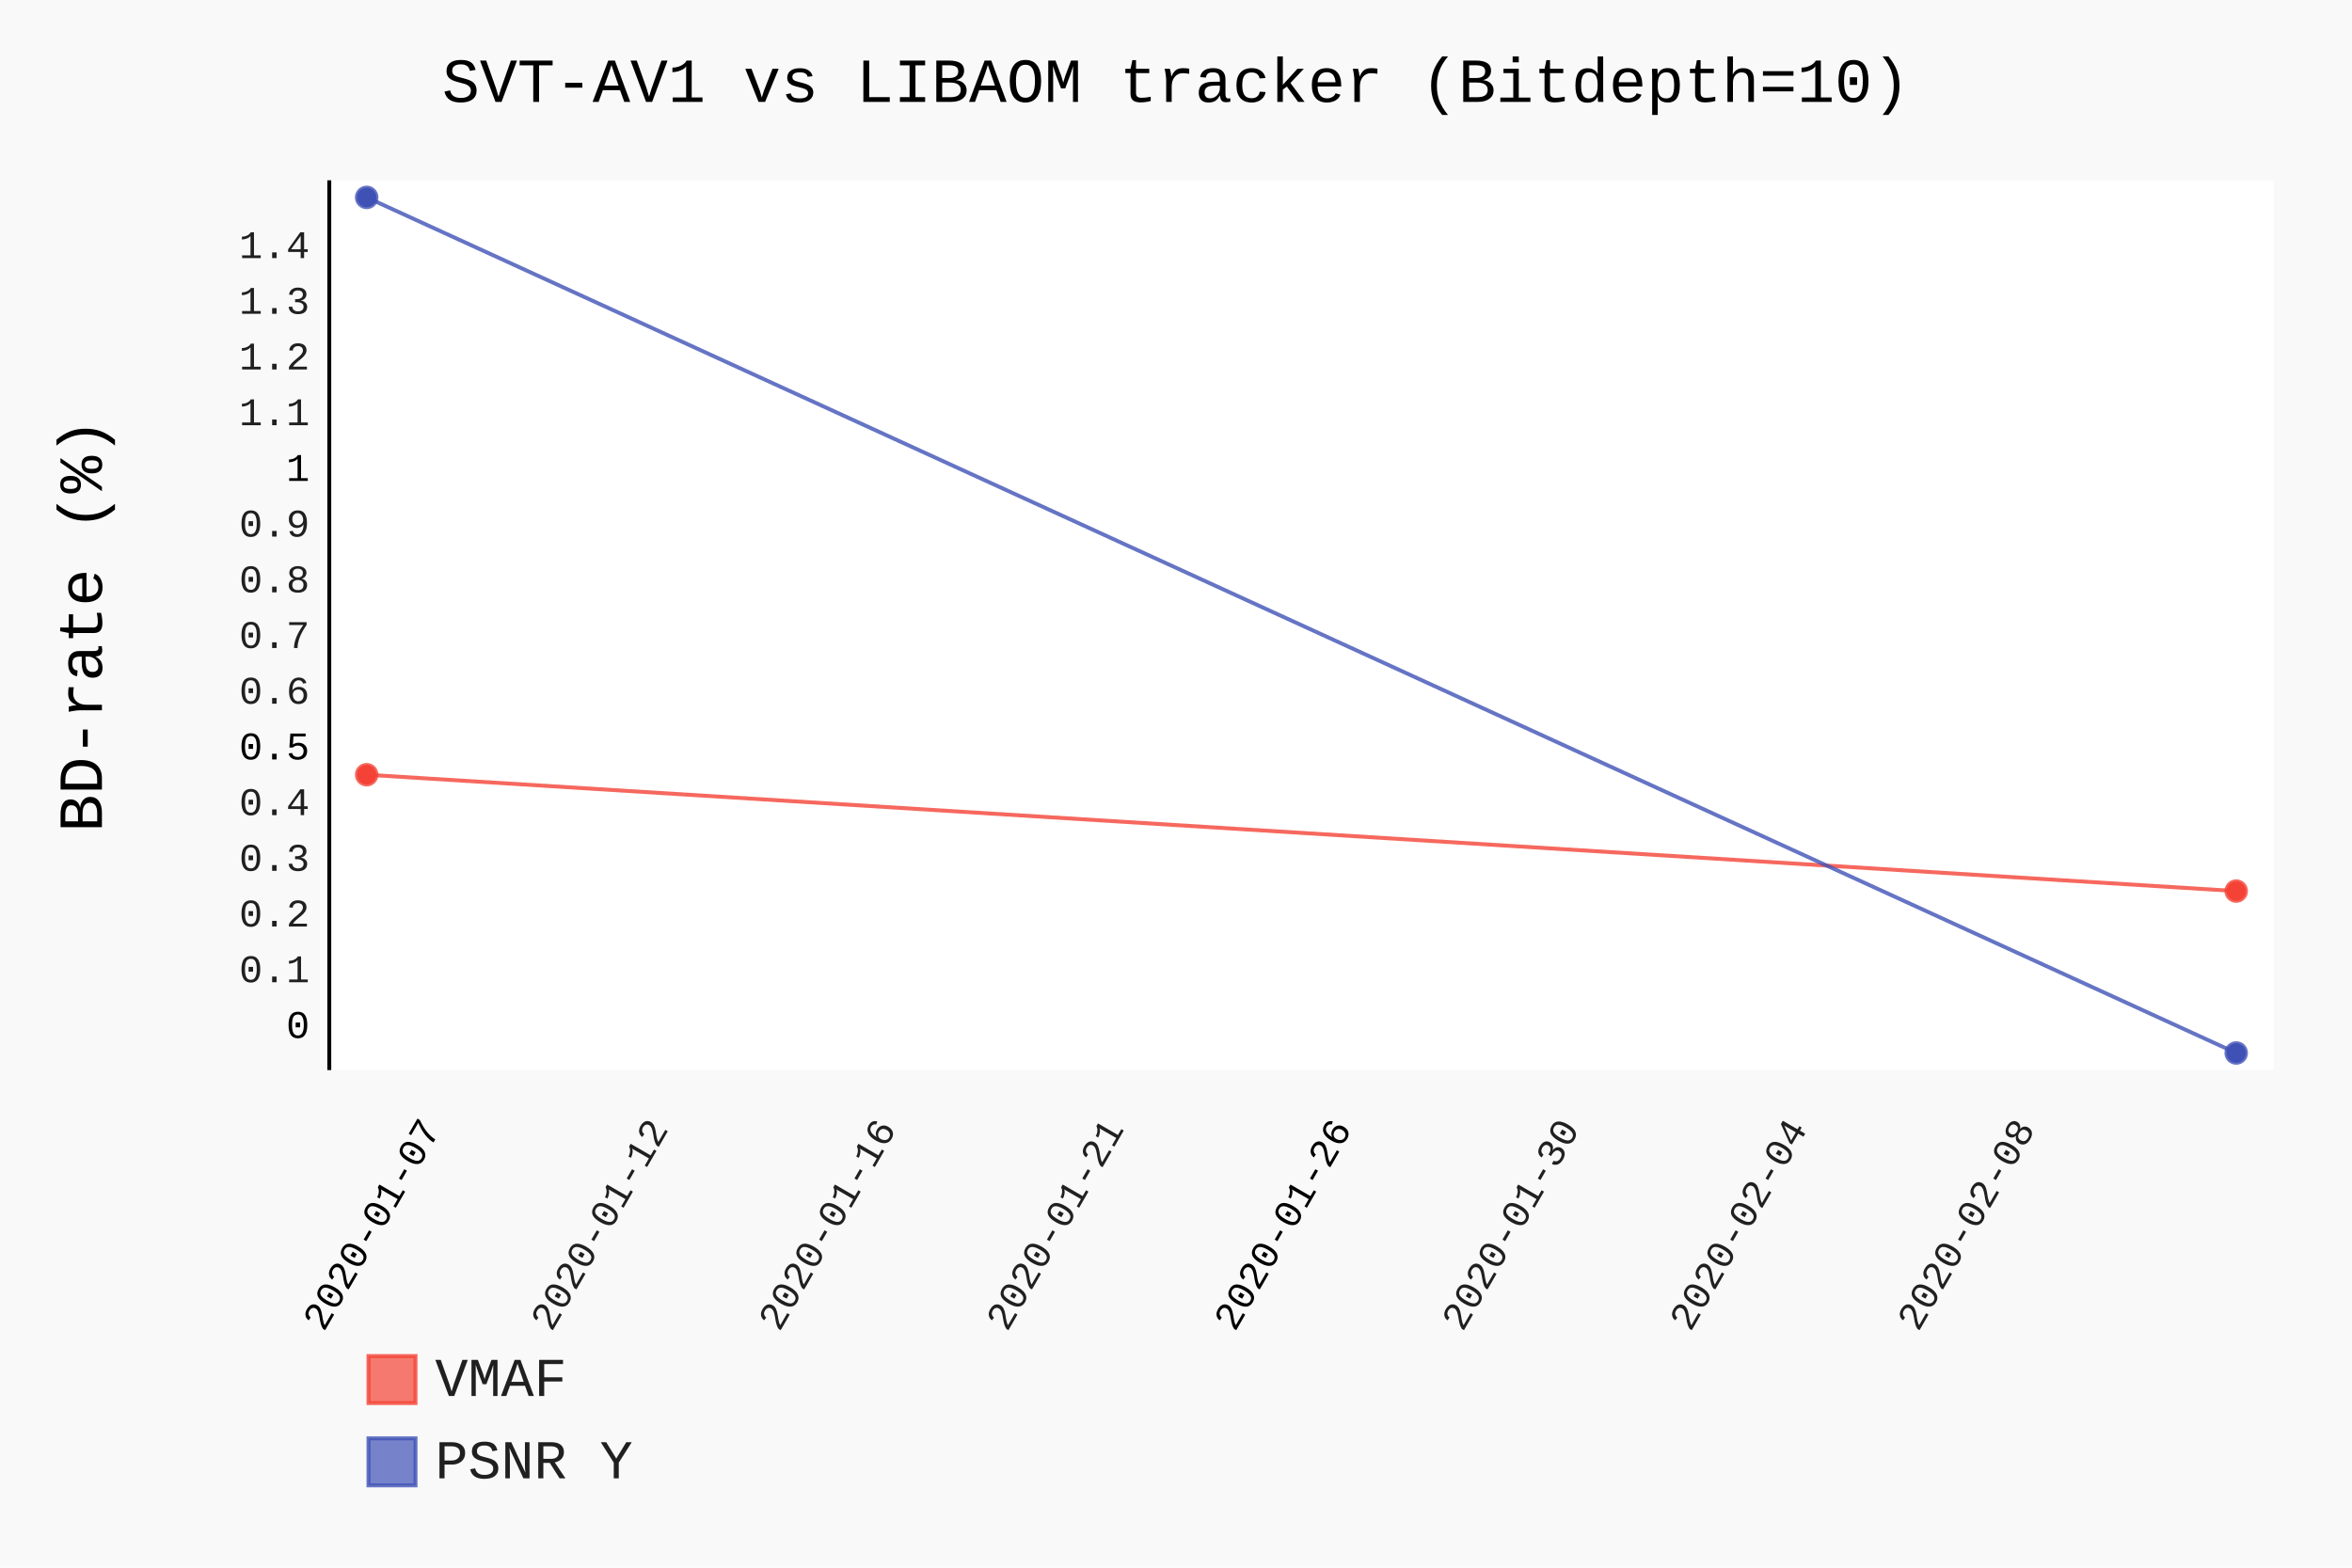
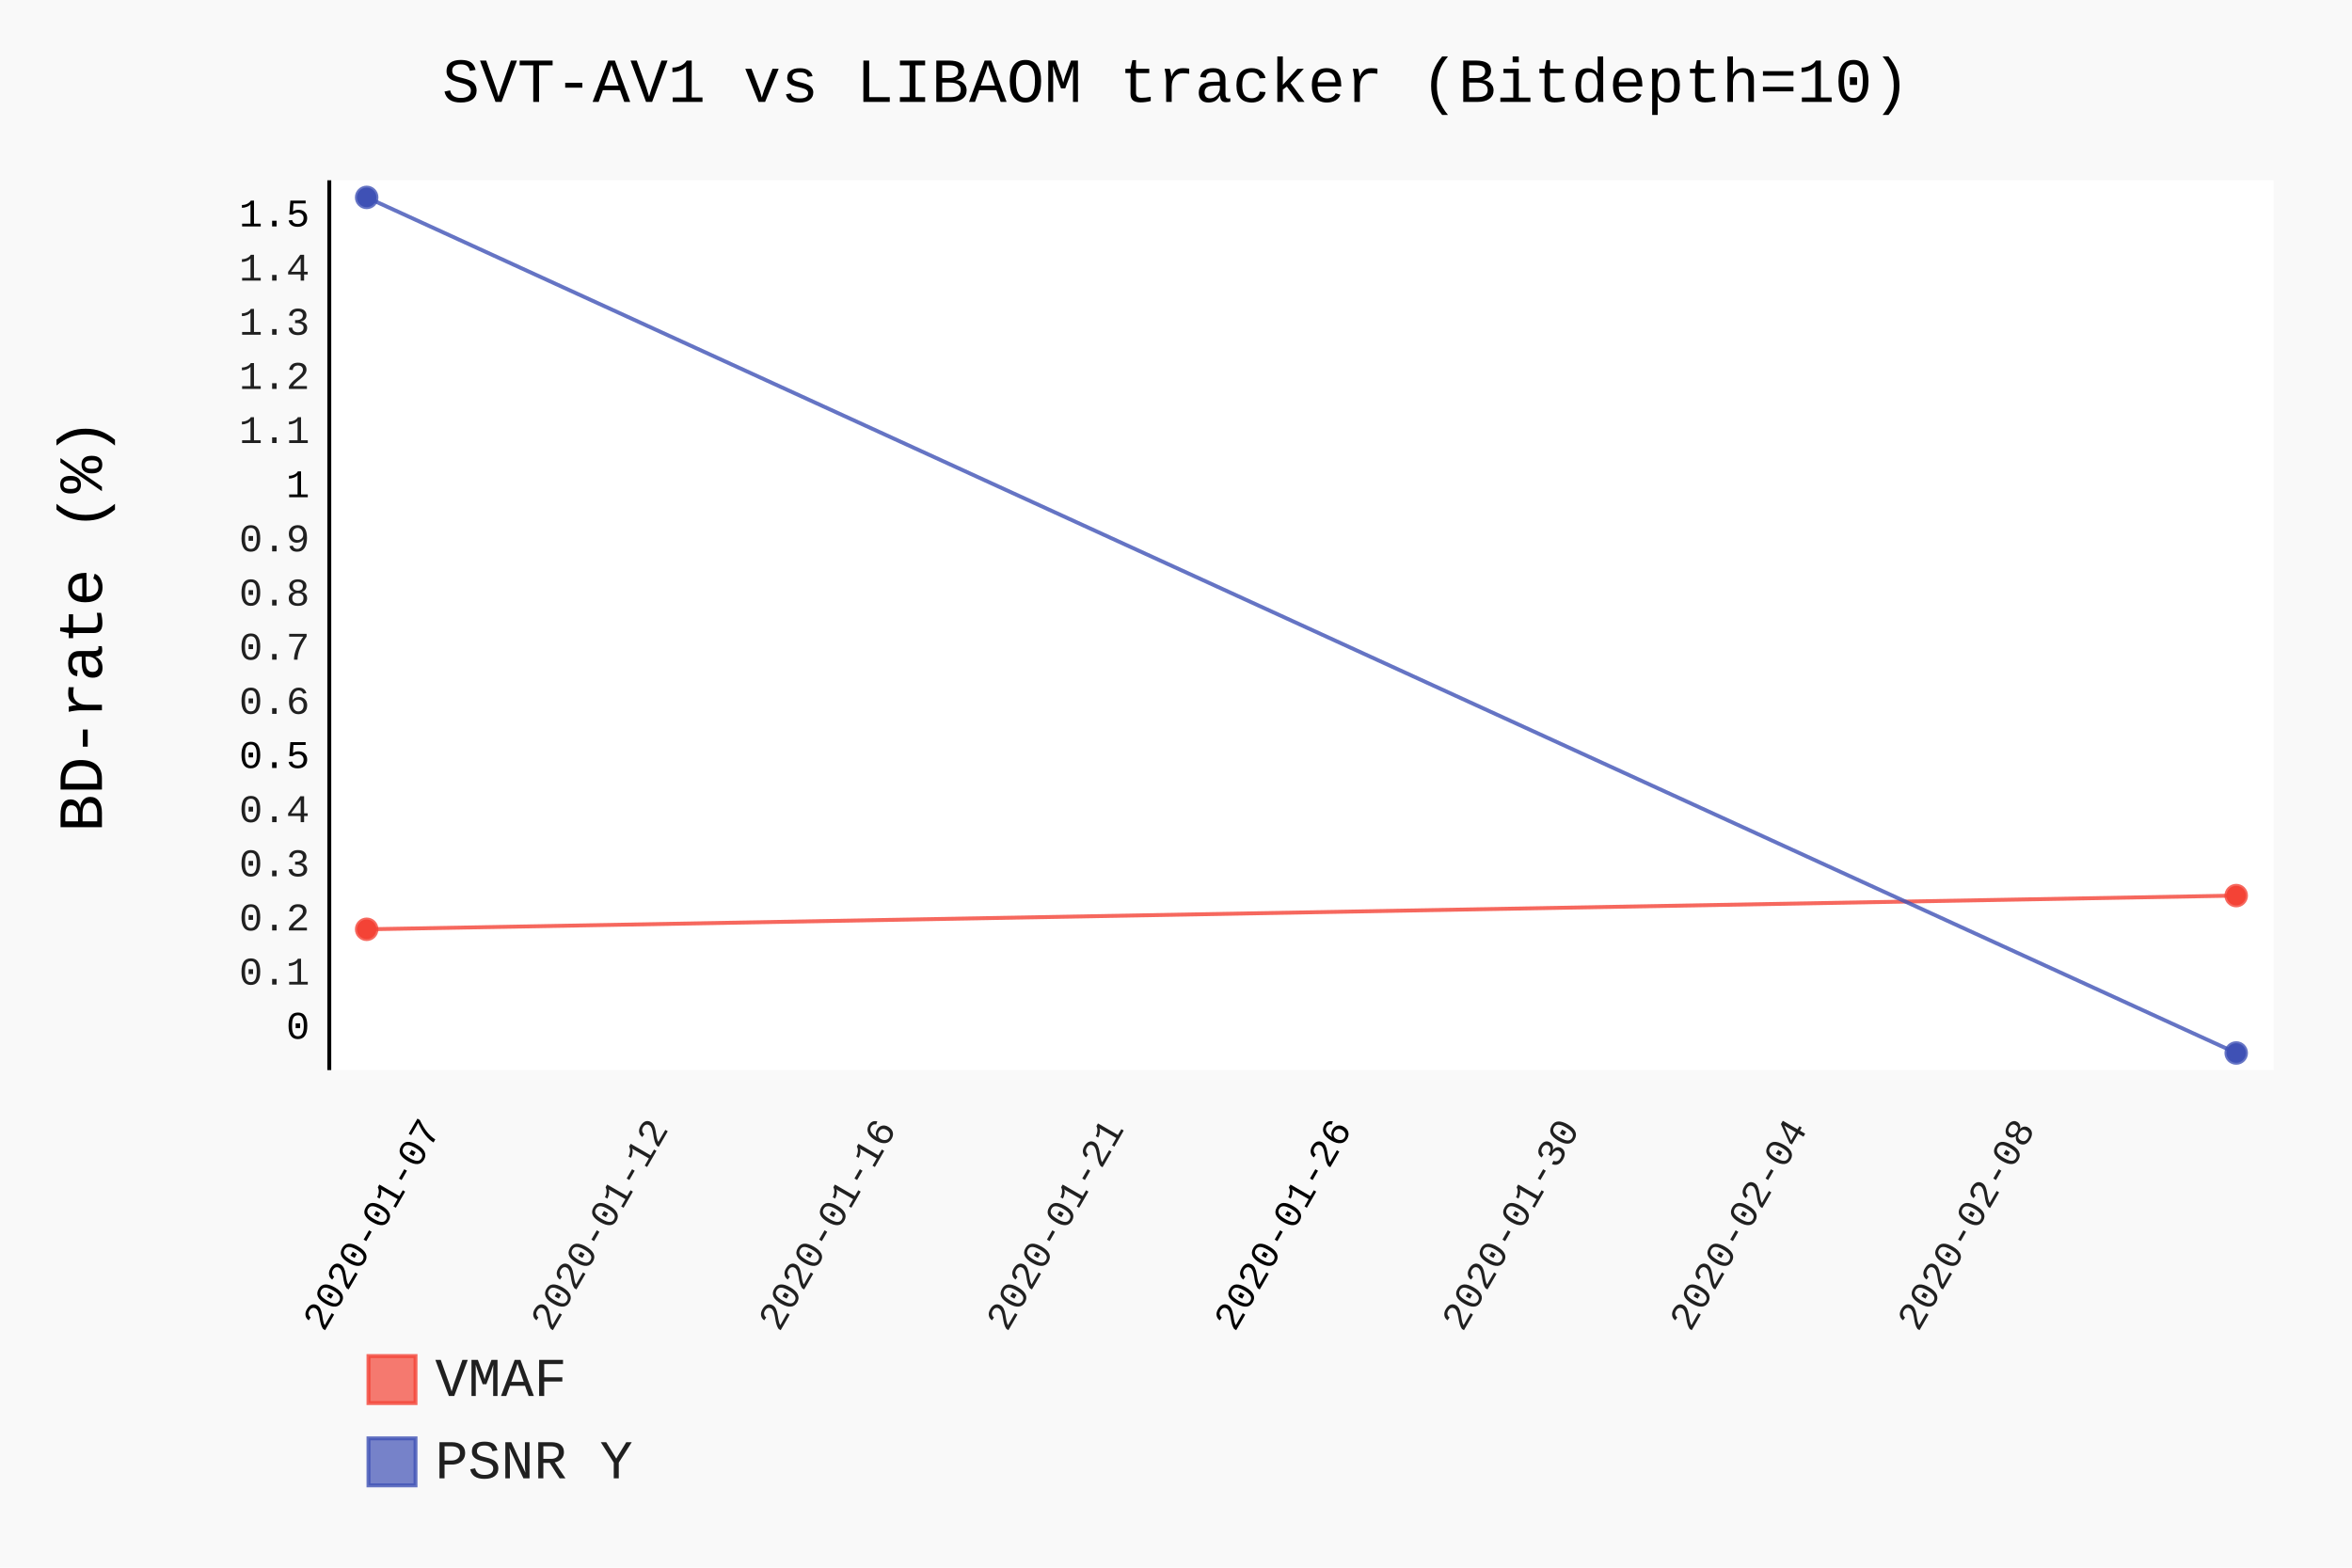
- <svg xmlns="http://www.w3.org/2000/svg" class="pygal-chart" id="chart-a4aa469b-b34c-4073-857f-fa81ab70d41c" viewBox="0 0 600 400">
+ <svg xmlns="http://www.w3.org/2000/svg" class="pygal-chart" id="chart-886b85e1-974c-4388-b591-a3ee659f67b7" viewBox="0 0 600 400">
  <defs>
-     <style type="text/css">#chart-a4aa469b-b34c-4073-857f-fa81ab70d41c{-webkit-user-select:none;-webkit-font-smoothing:antialiased;font-family:Consolas,"Liberation Mono",Menlo,Courier,monospace}#chart-a4aa469b-b34c-4073-857f-fa81ab70d41c .title{font-family:Consolas,"Liberation Mono",Menlo,Courier,monospace;font-size:16px}#chart-a4aa469b-b34c-4073-857f-fa81ab70d41c .legends .legend text{font-family:Consolas,"Liberation Mono",Menlo,Courier,monospace;font-size:14px}#chart-a4aa469b-b34c-4073-857f-fa81ab70d41c .axis text{font-family:Consolas,"Liberation Mono",Menlo,Courier,monospace;font-size:10px}#chart-a4aa469b-b34c-4073-857f-fa81ab70d41c .axis text.major{font-family:Consolas,"Liberation Mono",Menlo,Courier,monospace;font-size:10px}#chart-a4aa469b-b34c-4073-857f-fa81ab70d41c .text-overlay text.value{font-family:Consolas,"Liberation Mono",Menlo,Courier,monospace;font-size:16px}#chart-a4aa469b-b34c-4073-857f-fa81ab70d41c .text-overlay text.label{font-family:Consolas,"Liberation Mono",Menlo,Courier,monospace;font-size:10px}#chart-a4aa469b-b34c-4073-857f-fa81ab70d41c .tooltip{font-family:Consolas,"Liberation Mono",Menlo,Courier,monospace;font-size:14px}#chart-a4aa469b-b34c-4073-857f-fa81ab70d41c text.no_data{font-family:Consolas,"Liberation Mono",Menlo,Courier,monospace;font-size:64px}
- #chart-a4aa469b-b34c-4073-857f-fa81ab70d41c{background-color:rgba(249,249,249,1)}#chart-a4aa469b-b34c-4073-857f-fa81ab70d41c path,#chart-a4aa469b-b34c-4073-857f-fa81ab70d41c line,#chart-a4aa469b-b34c-4073-857f-fa81ab70d41c rect,#chart-a4aa469b-b34c-4073-857f-fa81ab70d41c circle{-webkit-transition:150ms;-moz-transition:150ms;transition:150ms}#chart-a4aa469b-b34c-4073-857f-fa81ab70d41c .graph &gt; .background{fill:rgba(249,249,249,1)}#chart-a4aa469b-b34c-4073-857f-fa81ab70d41c .plot &gt; .background{fill:rgba(255,255,255,1)}#chart-a4aa469b-b34c-4073-857f-fa81ab70d41c .graph{fill:rgba(0,0,0,.87)}#chart-a4aa469b-b34c-4073-857f-fa81ab70d41c text.no_data{fill:rgba(0,0,0,1)}#chart-a4aa469b-b34c-4073-857f-fa81ab70d41c .title{fill:rgba(0,0,0,1)}#chart-a4aa469b-b34c-4073-857f-fa81ab70d41c .legends .legend text{fill:rgba(0,0,0,.87)}#chart-a4aa469b-b34c-4073-857f-fa81ab70d41c .legends .legend:hover text{fill:rgba(0,0,0,1)}#chart-a4aa469b-b34c-4073-857f-fa81ab70d41c .axis .line{stroke:rgba(0,0,0,1)}#chart-a4aa469b-b34c-4073-857f-fa81ab70d41c .axis .guide.line{stroke:rgba(0,0,0,.54)}#chart-a4aa469b-b34c-4073-857f-fa81ab70d41c .axis .major.line{stroke:rgba(0,0,0,.87)}#chart-a4aa469b-b34c-4073-857f-fa81ab70d41c .axis text.major{fill:rgba(0,0,0,1)}#chart-a4aa469b-b34c-4073-857f-fa81ab70d41c .axis.y .guides:hover .guide.line,#chart-a4aa469b-b34c-4073-857f-fa81ab70d41c .line-graph .axis.x .guides:hover .guide.line,#chart-a4aa469b-b34c-4073-857f-fa81ab70d41c .stackedline-graph .axis.x .guides:hover .guide.line,#chart-a4aa469b-b34c-4073-857f-fa81ab70d41c .xy-graph .axis.x .guides:hover .guide.line{stroke:rgba(0,0,0,1)}#chart-a4aa469b-b34c-4073-857f-fa81ab70d41c .axis .guides:hover text{fill:rgba(0,0,0,1)}#chart-a4aa469b-b34c-4073-857f-fa81ab70d41c .reactive{fill-opacity:.7;stroke-opacity:.8}#chart-a4aa469b-b34c-4073-857f-fa81ab70d41c .ci{stroke:rgba(0,0,0,.87)}#chart-a4aa469b-b34c-4073-857f-fa81ab70d41c .reactive.active,#chart-a4aa469b-b34c-4073-857f-fa81ab70d41c .active .reactive{fill-opacity:.8;stroke-opacity:.9;stroke-width:4}#chart-a4aa469b-b34c-4073-857f-fa81ab70d41c .ci .reactive.active{stroke-width:1.5}#chart-a4aa469b-b34c-4073-857f-fa81ab70d41c .series text{fill:rgba(0,0,0,1)}#chart-a4aa469b-b34c-4073-857f-fa81ab70d41c .tooltip rect{fill:rgba(255,255,255,1);stroke:rgba(0,0,0,1);-webkit-transition:opacity 150ms;-moz-transition:opacity 150ms;transition:opacity 150ms}#chart-a4aa469b-b34c-4073-857f-fa81ab70d41c .tooltip .label{fill:rgba(0,0,0,.87)}#chart-a4aa469b-b34c-4073-857f-fa81ab70d41c .tooltip .label{fill:rgba(0,0,0,.87)}#chart-a4aa469b-b34c-4073-857f-fa81ab70d41c .tooltip .legend{font-size:.8em;fill:rgba(0,0,0,.54)}#chart-a4aa469b-b34c-4073-857f-fa81ab70d41c .tooltip .x_label{font-size:.6em;fill:rgba(0,0,0,1)}#chart-a4aa469b-b34c-4073-857f-fa81ab70d41c .tooltip .xlink{font-size:.5em;text-decoration:underline}#chart-a4aa469b-b34c-4073-857f-fa81ab70d41c .tooltip .value{font-size:1.5em}#chart-a4aa469b-b34c-4073-857f-fa81ab70d41c .bound{font-size:.5em}#chart-a4aa469b-b34c-4073-857f-fa81ab70d41c .max-value{font-size:.75em;fill:rgba(0,0,0,.54)}#chart-a4aa469b-b34c-4073-857f-fa81ab70d41c .map-element{fill:rgba(255,255,255,1);stroke:rgba(0,0,0,.54) !important}#chart-a4aa469b-b34c-4073-857f-fa81ab70d41c .map-element .reactive{fill-opacity:inherit;stroke-opacity:inherit}#chart-a4aa469b-b34c-4073-857f-fa81ab70d41c .color-0,#chart-a4aa469b-b34c-4073-857f-fa81ab70d41c .color-0 a:visited{stroke:#F44336;fill:#F44336}#chart-a4aa469b-b34c-4073-857f-fa81ab70d41c .color-1,#chart-a4aa469b-b34c-4073-857f-fa81ab70d41c .color-1 a:visited{stroke:#3F51B5;fill:#3F51B5}#chart-a4aa469b-b34c-4073-857f-fa81ab70d41c .text-overlay .color-0 text{fill:black}#chart-a4aa469b-b34c-4073-857f-fa81ab70d41c .text-overlay .color-1 text{fill:black}
- #chart-a4aa469b-b34c-4073-857f-fa81ab70d41c text.no_data{text-anchor:middle}#chart-a4aa469b-b34c-4073-857f-fa81ab70d41c .guide.line{fill:none}#chart-a4aa469b-b34c-4073-857f-fa81ab70d41c .centered{text-anchor:middle}#chart-a4aa469b-b34c-4073-857f-fa81ab70d41c .title{text-anchor:middle}#chart-a4aa469b-b34c-4073-857f-fa81ab70d41c .legends .legend text{fill-opacity:1}#chart-a4aa469b-b34c-4073-857f-fa81ab70d41c .axis.x text{text-anchor:middle}#chart-a4aa469b-b34c-4073-857f-fa81ab70d41c .axis.x:not(.web) text[transform]{text-anchor:start}#chart-a4aa469b-b34c-4073-857f-fa81ab70d41c .axis.x:not(.web) text[transform].backwards{text-anchor:end}#chart-a4aa469b-b34c-4073-857f-fa81ab70d41c .axis.y text{text-anchor:end}#chart-a4aa469b-b34c-4073-857f-fa81ab70d41c .axis.y text[transform].backwards{text-anchor:start}#chart-a4aa469b-b34c-4073-857f-fa81ab70d41c .axis.y2 text{text-anchor:start}#chart-a4aa469b-b34c-4073-857f-fa81ab70d41c .axis.y2 text[transform].backwards{text-anchor:end}#chart-a4aa469b-b34c-4073-857f-fa81ab70d41c .axis .guide.line{stroke-dasharray:4,4}#chart-a4aa469b-b34c-4073-857f-fa81ab70d41c .axis .major.guide.line{stroke-dasharray:6,6}#chart-a4aa469b-b34c-4073-857f-fa81ab70d41c .horizontal .axis.y .guide.line,#chart-a4aa469b-b34c-4073-857f-fa81ab70d41c .horizontal .axis.y2 .guide.line,#chart-a4aa469b-b34c-4073-857f-fa81ab70d41c .vertical .axis.x .guide.line{opacity:0}#chart-a4aa469b-b34c-4073-857f-fa81ab70d41c .horizontal .axis.always_show .guide.line,#chart-a4aa469b-b34c-4073-857f-fa81ab70d41c .vertical .axis.always_show .guide.line{opacity:1 !important}#chart-a4aa469b-b34c-4073-857f-fa81ab70d41c .axis.y .guides:hover .guide.line,#chart-a4aa469b-b34c-4073-857f-fa81ab70d41c .axis.y2 .guides:hover .guide.line,#chart-a4aa469b-b34c-4073-857f-fa81ab70d41c .axis.x .guides:hover .guide.line{opacity:1}#chart-a4aa469b-b34c-4073-857f-fa81ab70d41c .axis .guides:hover text{opacity:1}#chart-a4aa469b-b34c-4073-857f-fa81ab70d41c .nofill{fill:none}#chart-a4aa469b-b34c-4073-857f-fa81ab70d41c .subtle-fill{fill-opacity:.2}#chart-a4aa469b-b34c-4073-857f-fa81ab70d41c .dot{stroke-width:1px;fill-opacity:1}#chart-a4aa469b-b34c-4073-857f-fa81ab70d41c .dot.active{stroke-width:5px}#chart-a4aa469b-b34c-4073-857f-fa81ab70d41c .dot.negative{fill:transparent}#chart-a4aa469b-b34c-4073-857f-fa81ab70d41c text,#chart-a4aa469b-b34c-4073-857f-fa81ab70d41c tspan{stroke:none !important}#chart-a4aa469b-b34c-4073-857f-fa81ab70d41c .series text.active{opacity:1}#chart-a4aa469b-b34c-4073-857f-fa81ab70d41c .tooltip rect{fill-opacity:.95;stroke-width:.5}#chart-a4aa469b-b34c-4073-857f-fa81ab70d41c .tooltip text{fill-opacity:1}#chart-a4aa469b-b34c-4073-857f-fa81ab70d41c .showable{visibility:hidden}#chart-a4aa469b-b34c-4073-857f-fa81ab70d41c .showable.shown{visibility:visible}#chart-a4aa469b-b34c-4073-857f-fa81ab70d41c .gauge-background{fill:rgba(229,229,229,1);stroke:none}#chart-a4aa469b-b34c-4073-857f-fa81ab70d41c .bg-lines{stroke:rgba(249,249,249,1);stroke-width:2px}</style>
+     <style type="text/css">#chart-886b85e1-974c-4388-b591-a3ee659f67b7{-webkit-user-select:none;-webkit-font-smoothing:antialiased;font-family:Consolas,"Liberation Mono",Menlo,Courier,monospace}#chart-886b85e1-974c-4388-b591-a3ee659f67b7 .title{font-family:Consolas,"Liberation Mono",Menlo,Courier,monospace;font-size:16px}#chart-886b85e1-974c-4388-b591-a3ee659f67b7 .legends .legend text{font-family:Consolas,"Liberation Mono",Menlo,Courier,monospace;font-size:14px}#chart-886b85e1-974c-4388-b591-a3ee659f67b7 .axis text{font-family:Consolas,"Liberation Mono",Menlo,Courier,monospace;font-size:10px}#chart-886b85e1-974c-4388-b591-a3ee659f67b7 .axis text.major{font-family:Consolas,"Liberation Mono",Menlo,Courier,monospace;font-size:10px}#chart-886b85e1-974c-4388-b591-a3ee659f67b7 .text-overlay text.value{font-family:Consolas,"Liberation Mono",Menlo,Courier,monospace;font-size:16px}#chart-886b85e1-974c-4388-b591-a3ee659f67b7 .text-overlay text.label{font-family:Consolas,"Liberation Mono",Menlo,Courier,monospace;font-size:10px}#chart-886b85e1-974c-4388-b591-a3ee659f67b7 .tooltip{font-family:Consolas,"Liberation Mono",Menlo,Courier,monospace;font-size:14px}#chart-886b85e1-974c-4388-b591-a3ee659f67b7 text.no_data{font-family:Consolas,"Liberation Mono",Menlo,Courier,monospace;font-size:64px}
+ #chart-886b85e1-974c-4388-b591-a3ee659f67b7{background-color:rgba(249,249,249,1)}#chart-886b85e1-974c-4388-b591-a3ee659f67b7 path,#chart-886b85e1-974c-4388-b591-a3ee659f67b7 line,#chart-886b85e1-974c-4388-b591-a3ee659f67b7 rect,#chart-886b85e1-974c-4388-b591-a3ee659f67b7 circle{-webkit-transition:150ms;-moz-transition:150ms;transition:150ms}#chart-886b85e1-974c-4388-b591-a3ee659f67b7 .graph &gt; .background{fill:rgba(249,249,249,1)}#chart-886b85e1-974c-4388-b591-a3ee659f67b7 .plot &gt; .background{fill:rgba(255,255,255,1)}#chart-886b85e1-974c-4388-b591-a3ee659f67b7 .graph{fill:rgba(0,0,0,.87)}#chart-886b85e1-974c-4388-b591-a3ee659f67b7 text.no_data{fill:rgba(0,0,0,1)}#chart-886b85e1-974c-4388-b591-a3ee659f67b7 .title{fill:rgba(0,0,0,1)}#chart-886b85e1-974c-4388-b591-a3ee659f67b7 .legends .legend text{fill:rgba(0,0,0,.87)}#chart-886b85e1-974c-4388-b591-a3ee659f67b7 .legends .legend:hover text{fill:rgba(0,0,0,1)}#chart-886b85e1-974c-4388-b591-a3ee659f67b7 .axis .line{stroke:rgba(0,0,0,1)}#chart-886b85e1-974c-4388-b591-a3ee659f67b7 .axis .guide.line{stroke:rgba(0,0,0,.54)}#chart-886b85e1-974c-4388-b591-a3ee659f67b7 .axis .major.line{stroke:rgba(0,0,0,.87)}#chart-886b85e1-974c-4388-b591-a3ee659f67b7 .axis text.major{fill:rgba(0,0,0,1)}#chart-886b85e1-974c-4388-b591-a3ee659f67b7 .axis.y .guides:hover .guide.line,#chart-886b85e1-974c-4388-b591-a3ee659f67b7 .line-graph .axis.x .guides:hover .guide.line,#chart-886b85e1-974c-4388-b591-a3ee659f67b7 .stackedline-graph .axis.x .guides:hover .guide.line,#chart-886b85e1-974c-4388-b591-a3ee659f67b7 .xy-graph .axis.x .guides:hover .guide.line{stroke:rgba(0,0,0,1)}#chart-886b85e1-974c-4388-b591-a3ee659f67b7 .axis .guides:hover text{fill:rgba(0,0,0,1)}#chart-886b85e1-974c-4388-b591-a3ee659f67b7 .reactive{fill-opacity:.7;stroke-opacity:.8}#chart-886b85e1-974c-4388-b591-a3ee659f67b7 .ci{stroke:rgba(0,0,0,.87)}#chart-886b85e1-974c-4388-b591-a3ee659f67b7 .reactive.active,#chart-886b85e1-974c-4388-b591-a3ee659f67b7 .active .reactive{fill-opacity:.8;stroke-opacity:.9;stroke-width:4}#chart-886b85e1-974c-4388-b591-a3ee659f67b7 .ci .reactive.active{stroke-width:1.5}#chart-886b85e1-974c-4388-b591-a3ee659f67b7 .series text{fill:rgba(0,0,0,1)}#chart-886b85e1-974c-4388-b591-a3ee659f67b7 .tooltip rect{fill:rgba(255,255,255,1);stroke:rgba(0,0,0,1);-webkit-transition:opacity 150ms;-moz-transition:opacity 150ms;transition:opacity 150ms}#chart-886b85e1-974c-4388-b591-a3ee659f67b7 .tooltip .label{fill:rgba(0,0,0,.87)}#chart-886b85e1-974c-4388-b591-a3ee659f67b7 .tooltip .label{fill:rgba(0,0,0,.87)}#chart-886b85e1-974c-4388-b591-a3ee659f67b7 .tooltip .legend{font-size:.8em;fill:rgba(0,0,0,.54)}#chart-886b85e1-974c-4388-b591-a3ee659f67b7 .tooltip .x_label{font-size:.6em;fill:rgba(0,0,0,1)}#chart-886b85e1-974c-4388-b591-a3ee659f67b7 .tooltip .xlink{font-size:.5em;text-decoration:underline}#chart-886b85e1-974c-4388-b591-a3ee659f67b7 .tooltip .value{font-size:1.5em}#chart-886b85e1-974c-4388-b591-a3ee659f67b7 .bound{font-size:.5em}#chart-886b85e1-974c-4388-b591-a3ee659f67b7 .max-value{font-size:.75em;fill:rgba(0,0,0,.54)}#chart-886b85e1-974c-4388-b591-a3ee659f67b7 .map-element{fill:rgba(255,255,255,1);stroke:rgba(0,0,0,.54) !important}#chart-886b85e1-974c-4388-b591-a3ee659f67b7 .map-element .reactive{fill-opacity:inherit;stroke-opacity:inherit}#chart-886b85e1-974c-4388-b591-a3ee659f67b7 .color-0,#chart-886b85e1-974c-4388-b591-a3ee659f67b7 .color-0 a:visited{stroke:#F44336;fill:#F44336}#chart-886b85e1-974c-4388-b591-a3ee659f67b7 .color-1,#chart-886b85e1-974c-4388-b591-a3ee659f67b7 .color-1 a:visited{stroke:#3F51B5;fill:#3F51B5}#chart-886b85e1-974c-4388-b591-a3ee659f67b7 .text-overlay .color-0 text{fill:black}#chart-886b85e1-974c-4388-b591-a3ee659f67b7 .text-overlay .color-1 text{fill:black}
+ #chart-886b85e1-974c-4388-b591-a3ee659f67b7 text.no_data{text-anchor:middle}#chart-886b85e1-974c-4388-b591-a3ee659f67b7 .guide.line{fill:none}#chart-886b85e1-974c-4388-b591-a3ee659f67b7 .centered{text-anchor:middle}#chart-886b85e1-974c-4388-b591-a3ee659f67b7 .title{text-anchor:middle}#chart-886b85e1-974c-4388-b591-a3ee659f67b7 .legends .legend text{fill-opacity:1}#chart-886b85e1-974c-4388-b591-a3ee659f67b7 .axis.x text{text-anchor:middle}#chart-886b85e1-974c-4388-b591-a3ee659f67b7 .axis.x:not(.web) text[transform]{text-anchor:start}#chart-886b85e1-974c-4388-b591-a3ee659f67b7 .axis.x:not(.web) text[transform].backwards{text-anchor:end}#chart-886b85e1-974c-4388-b591-a3ee659f67b7 .axis.y text{text-anchor:end}#chart-886b85e1-974c-4388-b591-a3ee659f67b7 .axis.y text[transform].backwards{text-anchor:start}#chart-886b85e1-974c-4388-b591-a3ee659f67b7 .axis.y2 text{text-anchor:start}#chart-886b85e1-974c-4388-b591-a3ee659f67b7 .axis.y2 text[transform].backwards{text-anchor:end}#chart-886b85e1-974c-4388-b591-a3ee659f67b7 .axis .guide.line{stroke-dasharray:4,4}#chart-886b85e1-974c-4388-b591-a3ee659f67b7 .axis .major.guide.line{stroke-dasharray:6,6}#chart-886b85e1-974c-4388-b591-a3ee659f67b7 .horizontal .axis.y .guide.line,#chart-886b85e1-974c-4388-b591-a3ee659f67b7 .horizontal .axis.y2 .guide.line,#chart-886b85e1-974c-4388-b591-a3ee659f67b7 .vertical .axis.x .guide.line{opacity:0}#chart-886b85e1-974c-4388-b591-a3ee659f67b7 .horizontal .axis.always_show .guide.line,#chart-886b85e1-974c-4388-b591-a3ee659f67b7 .vertical .axis.always_show .guide.line{opacity:1 !important}#chart-886b85e1-974c-4388-b591-a3ee659f67b7 .axis.y .guides:hover .guide.line,#chart-886b85e1-974c-4388-b591-a3ee659f67b7 .axis.y2 .guides:hover .guide.line,#chart-886b85e1-974c-4388-b591-a3ee659f67b7 .axis.x .guides:hover .guide.line{opacity:1}#chart-886b85e1-974c-4388-b591-a3ee659f67b7 .axis .guides:hover text{opacity:1}#chart-886b85e1-974c-4388-b591-a3ee659f67b7 .nofill{fill:none}#chart-886b85e1-974c-4388-b591-a3ee659f67b7 .subtle-fill{fill-opacity:.2}#chart-886b85e1-974c-4388-b591-a3ee659f67b7 .dot{stroke-width:1px;fill-opacity:1}#chart-886b85e1-974c-4388-b591-a3ee659f67b7 .dot.active{stroke-width:5px}#chart-886b85e1-974c-4388-b591-a3ee659f67b7 .dot.negative{fill:transparent}#chart-886b85e1-974c-4388-b591-a3ee659f67b7 text,#chart-886b85e1-974c-4388-b591-a3ee659f67b7 tspan{stroke:none !important}#chart-886b85e1-974c-4388-b591-a3ee659f67b7 .series text.active{opacity:1}#chart-886b85e1-974c-4388-b591-a3ee659f67b7 .tooltip rect{fill-opacity:.95;stroke-width:.5}#chart-886b85e1-974c-4388-b591-a3ee659f67b7 .tooltip text{fill-opacity:1}#chart-886b85e1-974c-4388-b591-a3ee659f67b7 .showable{visibility:hidden}#chart-886b85e1-974c-4388-b591-a3ee659f67b7 .showable.shown{visibility:visible}#chart-886b85e1-974c-4388-b591-a3ee659f67b7 .gauge-background{fill:rgba(229,229,229,1);stroke:none}#chart-886b85e1-974c-4388-b591-a3ee659f67b7 .bg-lines{stroke:rgba(249,249,249,1);stroke-width:2px}</style>
  </defs>
  <g class="graph datetimeline-graph vertical">
    <rect class="background" height="400" width="600" x="0" y="0" />
    <g class="plot" transform="translate(84, 46)">
      <rect class="background" height="227.038" width="496.0" x="0" y="0" />
      <g class="axis y">
        <g class="guides">
-           <text class="major" x="-5" y="218.835">0</text>
+           <text class="major" x="-5" y="219.04">0</text>
        </g>
        <g class="guides">
-           <text class="" x="-5" y="204.622">0.1</text>
+           <text class="" x="-5" y="205.222">0.1</text>
        </g>
        <g class="guides">
-           <text class="" x="-5" y="190.409">0.2</text>
+           <text class="" x="-5" y="191.405">0.2</text>
        </g>
        <g class="guides">
-           <text class="" x="-5" y="176.196">0.3</text>
+           <text class="" x="-5" y="177.588">0.3</text>
        </g>
        <g class="guides">
-           <text class="" x="-5" y="161.983">0.4</text>
+           <text class="" x="-5" y="163.771">0.4</text>
        </g>
        <g class="guides">
-           <text class="major" x="-5" y="147.77">0.5</text>
+           <text class="major" x="-5" y="149.953">0.5</text>
        </g>
        <g class="guides">
-           <text class="" x="-5" y="133.557">0.6</text>
+           <text class="" x="-5" y="136.136">0.6</text>
        </g>
        <g class="guides">
-           <text class="" x="-5" y="119.344">0.7</text>
+           <text class="" x="-5" y="122.319">0.7</text>
        </g>
        <g class="guides">
-           <text class="" x="-5" y="105.131">0.8</text>
+           <text class="" x="-5" y="108.501">0.8</text>
        </g>
        <g class="guides">
-           <text class="" x="-5" y="90.918">0.9</text>
+           <text class="" x="-5" y="94.684">0.9</text>
        </g>
        <g class="guides">
-           <text class="major" x="-5" y="76.705">1</text>
+           <text class="major" x="-5" y="80.867">1</text>
        </g>
        <g class="guides">
-           <text class="" x="-5" y="62.492">1.1</text>
+           <text class="" x="-5" y="67.049">1.1</text>
        </g>
        <g class="guides">
-           <text class="" x="-5" y="48.279">1.2</text>
+           <text class="" x="-5" y="53.232">1.2</text>
        </g>
        <g class="guides">
-           <text class="" x="-5" y="34.066">1.3</text>
+           <text class="" x="-5" y="39.415">1.3</text>
        </g>
        <g class="guides">
-           <text class="" x="-5" y="19.853">1.4</text>
+           <text class="" x="-5" y="25.598">1.4</text>
+         </g>
+         <g class="guides">
+           <text class="major" x="-5" y="11.78">1.5</text>
        </g>
      </g>
      <g class="axis x">
        <path class="line" d="M0 0 v227.038" />
        <g class="guides">
          <path class="major guide line" d="M28.597 0 v227.038" />
          <text class="major backwards" transform="rotate(300 28.59679 242.0385)" x="28.597" y="242.038">2020-01-07</text>
        </g>
        <g class="guides">
          <path class="guide line" d="M86.701 0 v227.038" />
          <text class="backwards" transform="rotate(300 86.70145 242.0385)" x="86.701" y="242.038">2020-01-12</text>
        </g>
        <g class="guides">
          <path class="guide line" d="M144.806 0 v227.038" />
          <text class="backwards" transform="rotate(300 144.8061 242.0385)" x="144.806" y="242.038">2020-01-16</text>
        </g>
        <g class="guides">
          <path class="guide line" d="M202.911 0 v227.038" />
          <text class="backwards" transform="rotate(300 202.9108 242.0385)" x="202.911" y="242.038">2020-01-21</text>
        </g>
        <g class="guides">
          <path class="major guide line" d="M261.015 0 v227.038" />
          <text class="major backwards" transform="rotate(300 261.0154 242.0385)" x="261.015" y="242.038">2020-01-26</text>
        </g>
        <g class="guides">
          <path class="guide line" d="M319.12 0 v227.038" />
          <text class="backwards" transform="rotate(300 319.1201 242.0385)" x="319.12" y="242.038">2020-01-30</text>
        </g>
        <g class="guides">
          <path class="guide line" d="M377.225 0 v227.038" />
          <text class="backwards" transform="rotate(300 377.2248 242.0385)" x="377.225" y="242.038">2020-02-04</text>
        </g>
        <g class="guides">
          <path class="guide line" d="M435.329 0 v227.038" />
          <text class="backwards" transform="rotate(300 435.3294 242.0385)" x="435.329" y="242.038">2020-02-08</text>
        </g>
      </g>
      <g class="series serie-0 color-0">
-         <path class="line reactive nofill" d="M9.538 151.673 L486.462 181.363" />
+         <path class="line reactive nofill" d="M9.538 191.11 L486.462 182.513" />
      </g>
      <g class="series serie-1 color-1">
        <path class="line reactive nofill" d="M9.538 4.366 L486.462 222.672" />
      </g>
    </g>
    <g class="titles">
      <text class="title plot_title" x="300.0" y="26">SVT-AV1 vs LIBAOM tracker (Bitdepth=10)</text>
      <text class="title" transform="rotate(-90 0 159.5192)" x="0" y="185.519">BD-rate (%)</text>
    </g>
    <g class="plot overlay" transform="translate(84, 46)">
      <g class="series serie-0 color-0">
        <g class="dots">
-           <circle class="dot reactive tooltip-trigger" cx="9.538" cy="151.673" r="2.5" />
+           <circle class="dot reactive tooltip-trigger" cx="9.538" cy="191.11" r="2.5" />
        </g>
        <g class="dots">
-           <circle class="dot reactive tooltip-trigger" cx="486.462" cy="181.363" r="2.5" />
+           <circle class="dot reactive tooltip-trigger" cx="486.462" cy="182.513" r="2.5" />
        </g>
      </g>
      <g class="series serie-1 color-1">
        <g class="dots">
          <circle class="dot reactive tooltip-trigger" cx="9.538" cy="4.366" r="2.5" />
        </g>
        <g class="dots">
          <circle class="dot reactive tooltip-trigger" cx="486.462" cy="222.672" r="2.5" />
        </g>
      </g>
    </g>
    <g class="plot text-overlay" transform="translate(84, 46)">
      <g class="series serie-0 color-0" />
      <g class="series serie-1 color-1" />
    </g>
    <g class="plot tooltip-overlay" transform="translate(84, 46)">
      <g class="tooltip" style="opacity: 0" transform="translate(0 0)">
        <rect class="tooltip-box" height="0" rx="0" ry="0" width="0" />
        <g class="text" />
      </g>
    </g>
    <g class="legends" transform="translate(94, 345)">
      <g class="legend reactive activate-serie" id="activate-serie-0">
        <rect class="color-0 reactive" height="12" width="12" x="0.0" y="1.0" />
        <text x="17.0" y="11.2">VMAF</text>
      </g>
      <g class="legend reactive activate-serie" id="activate-serie-1">
        <rect class="color-1 reactive" height="12" width="12" x="0.0" y="22.0" />
        <text x="17.0" y="32.2">PSNR Y</text>
      </g>
    </g>
  </g>
</svg>
